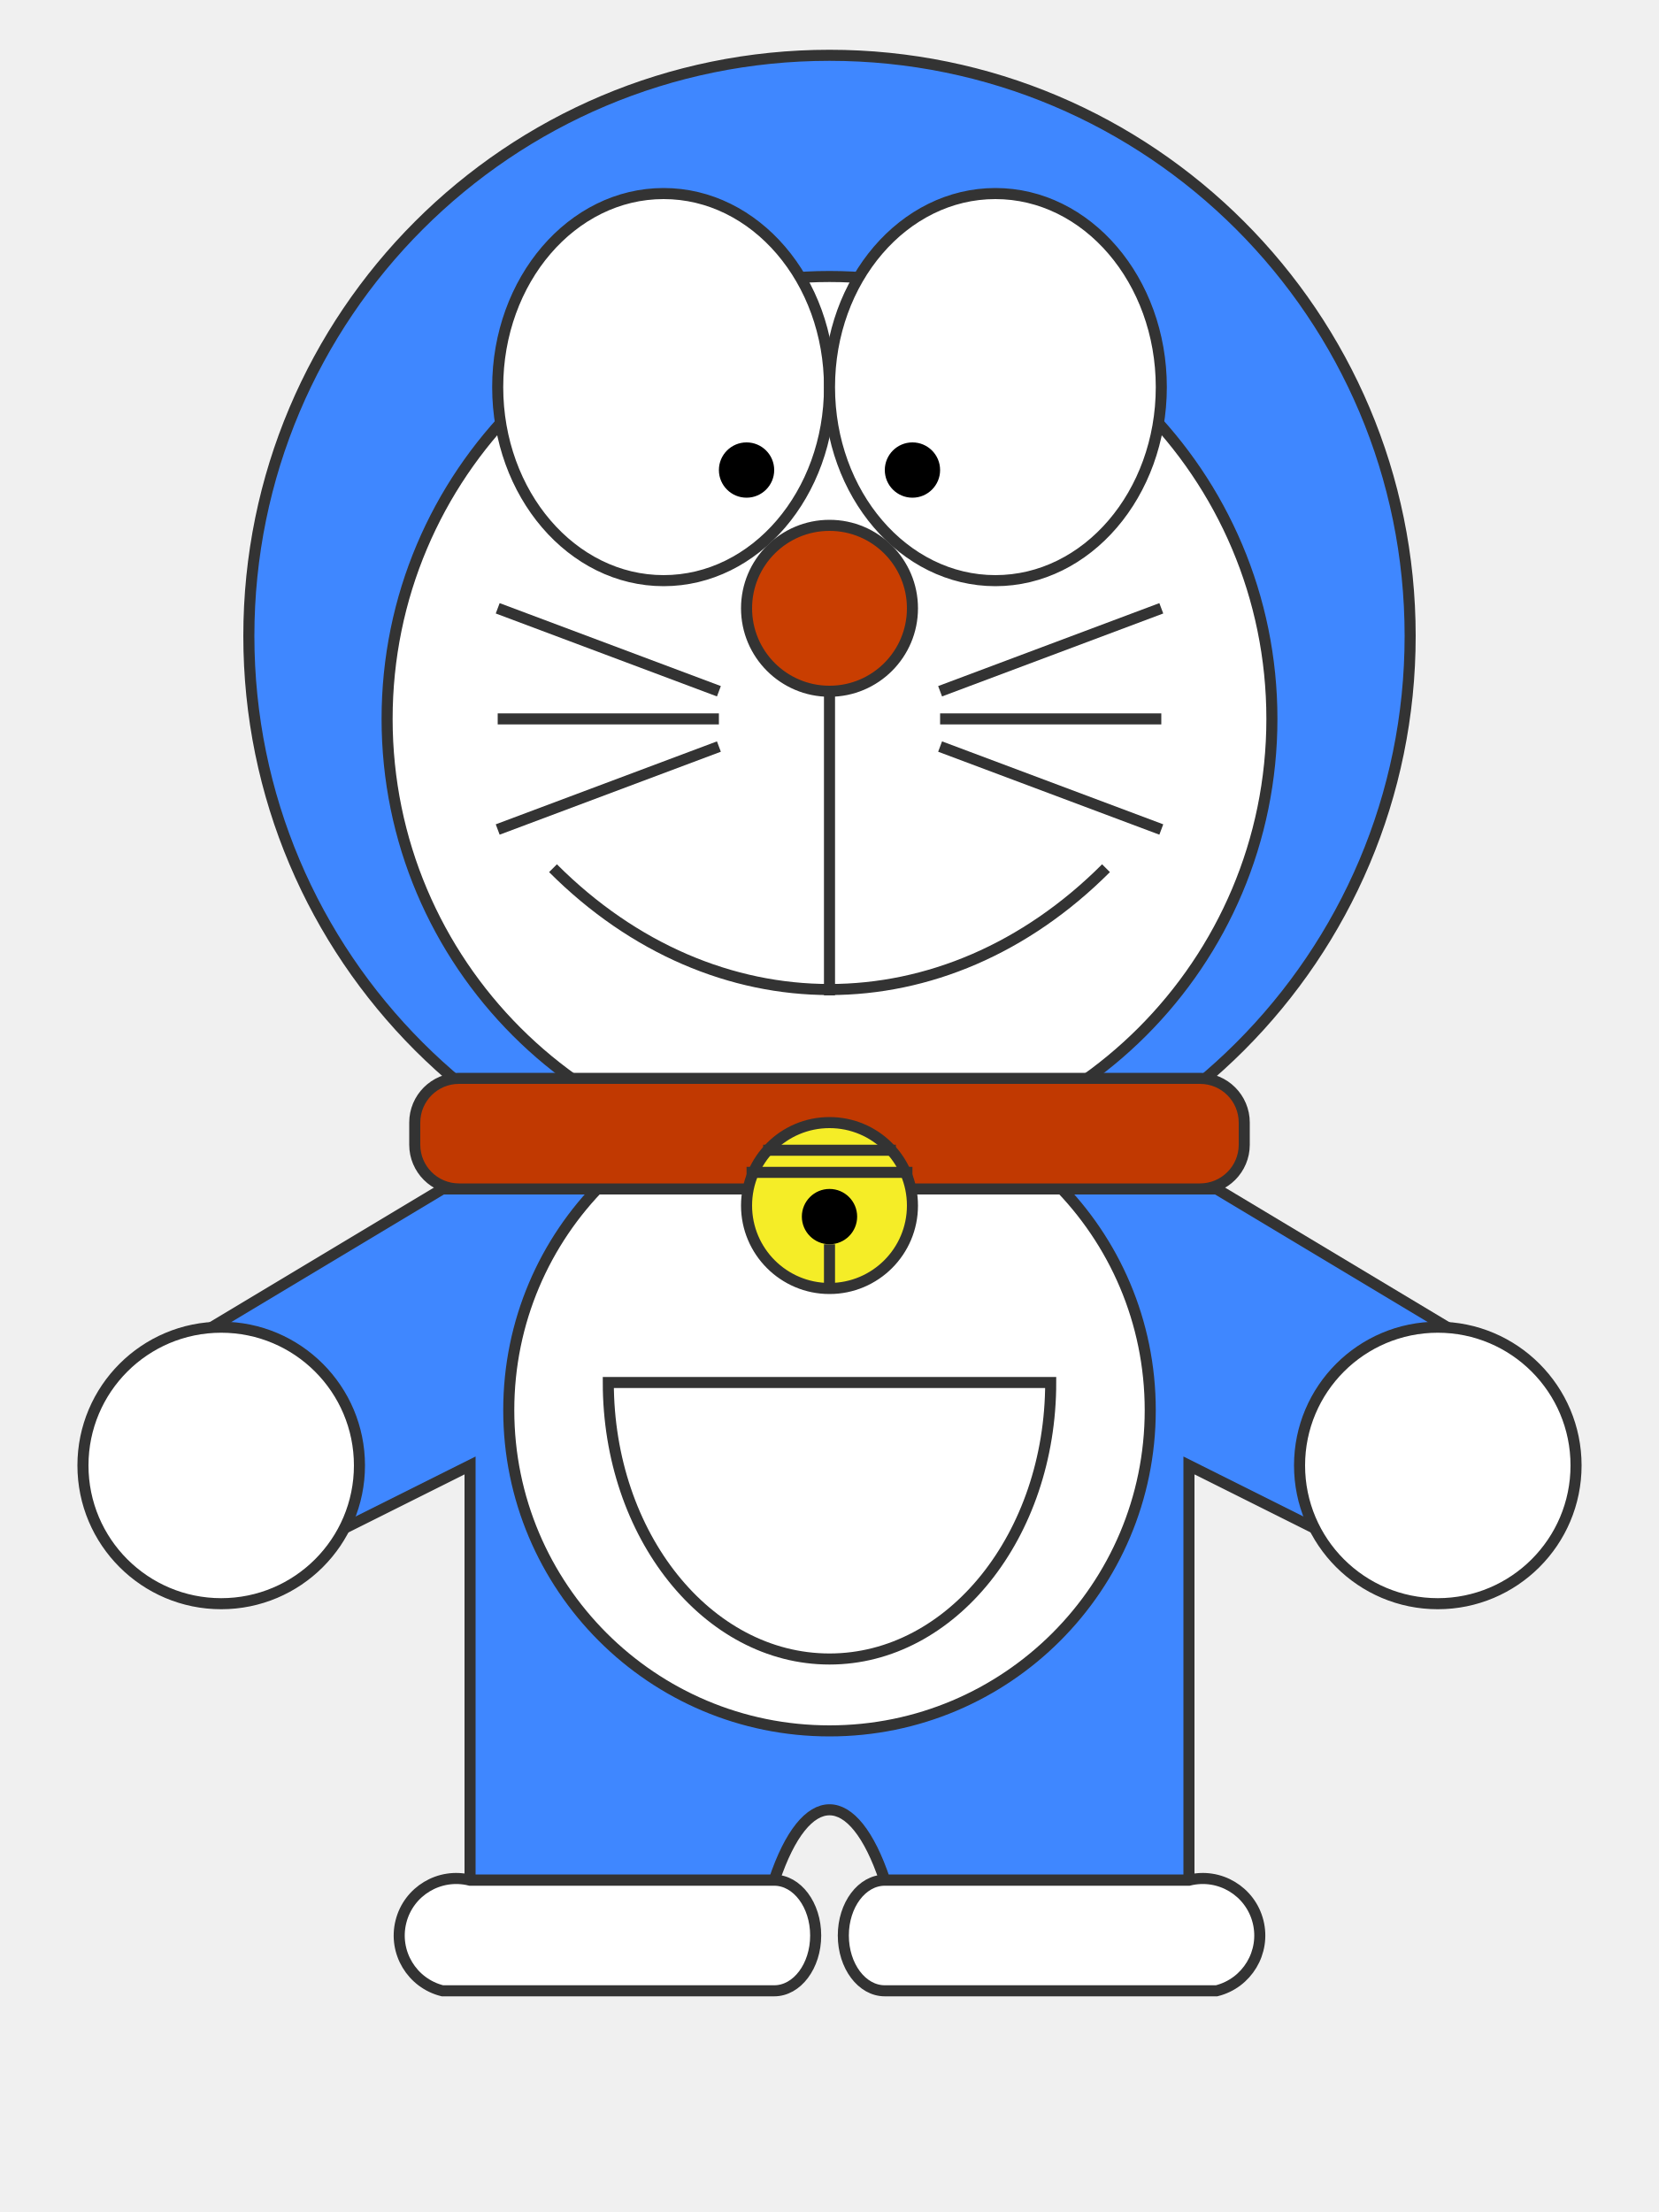
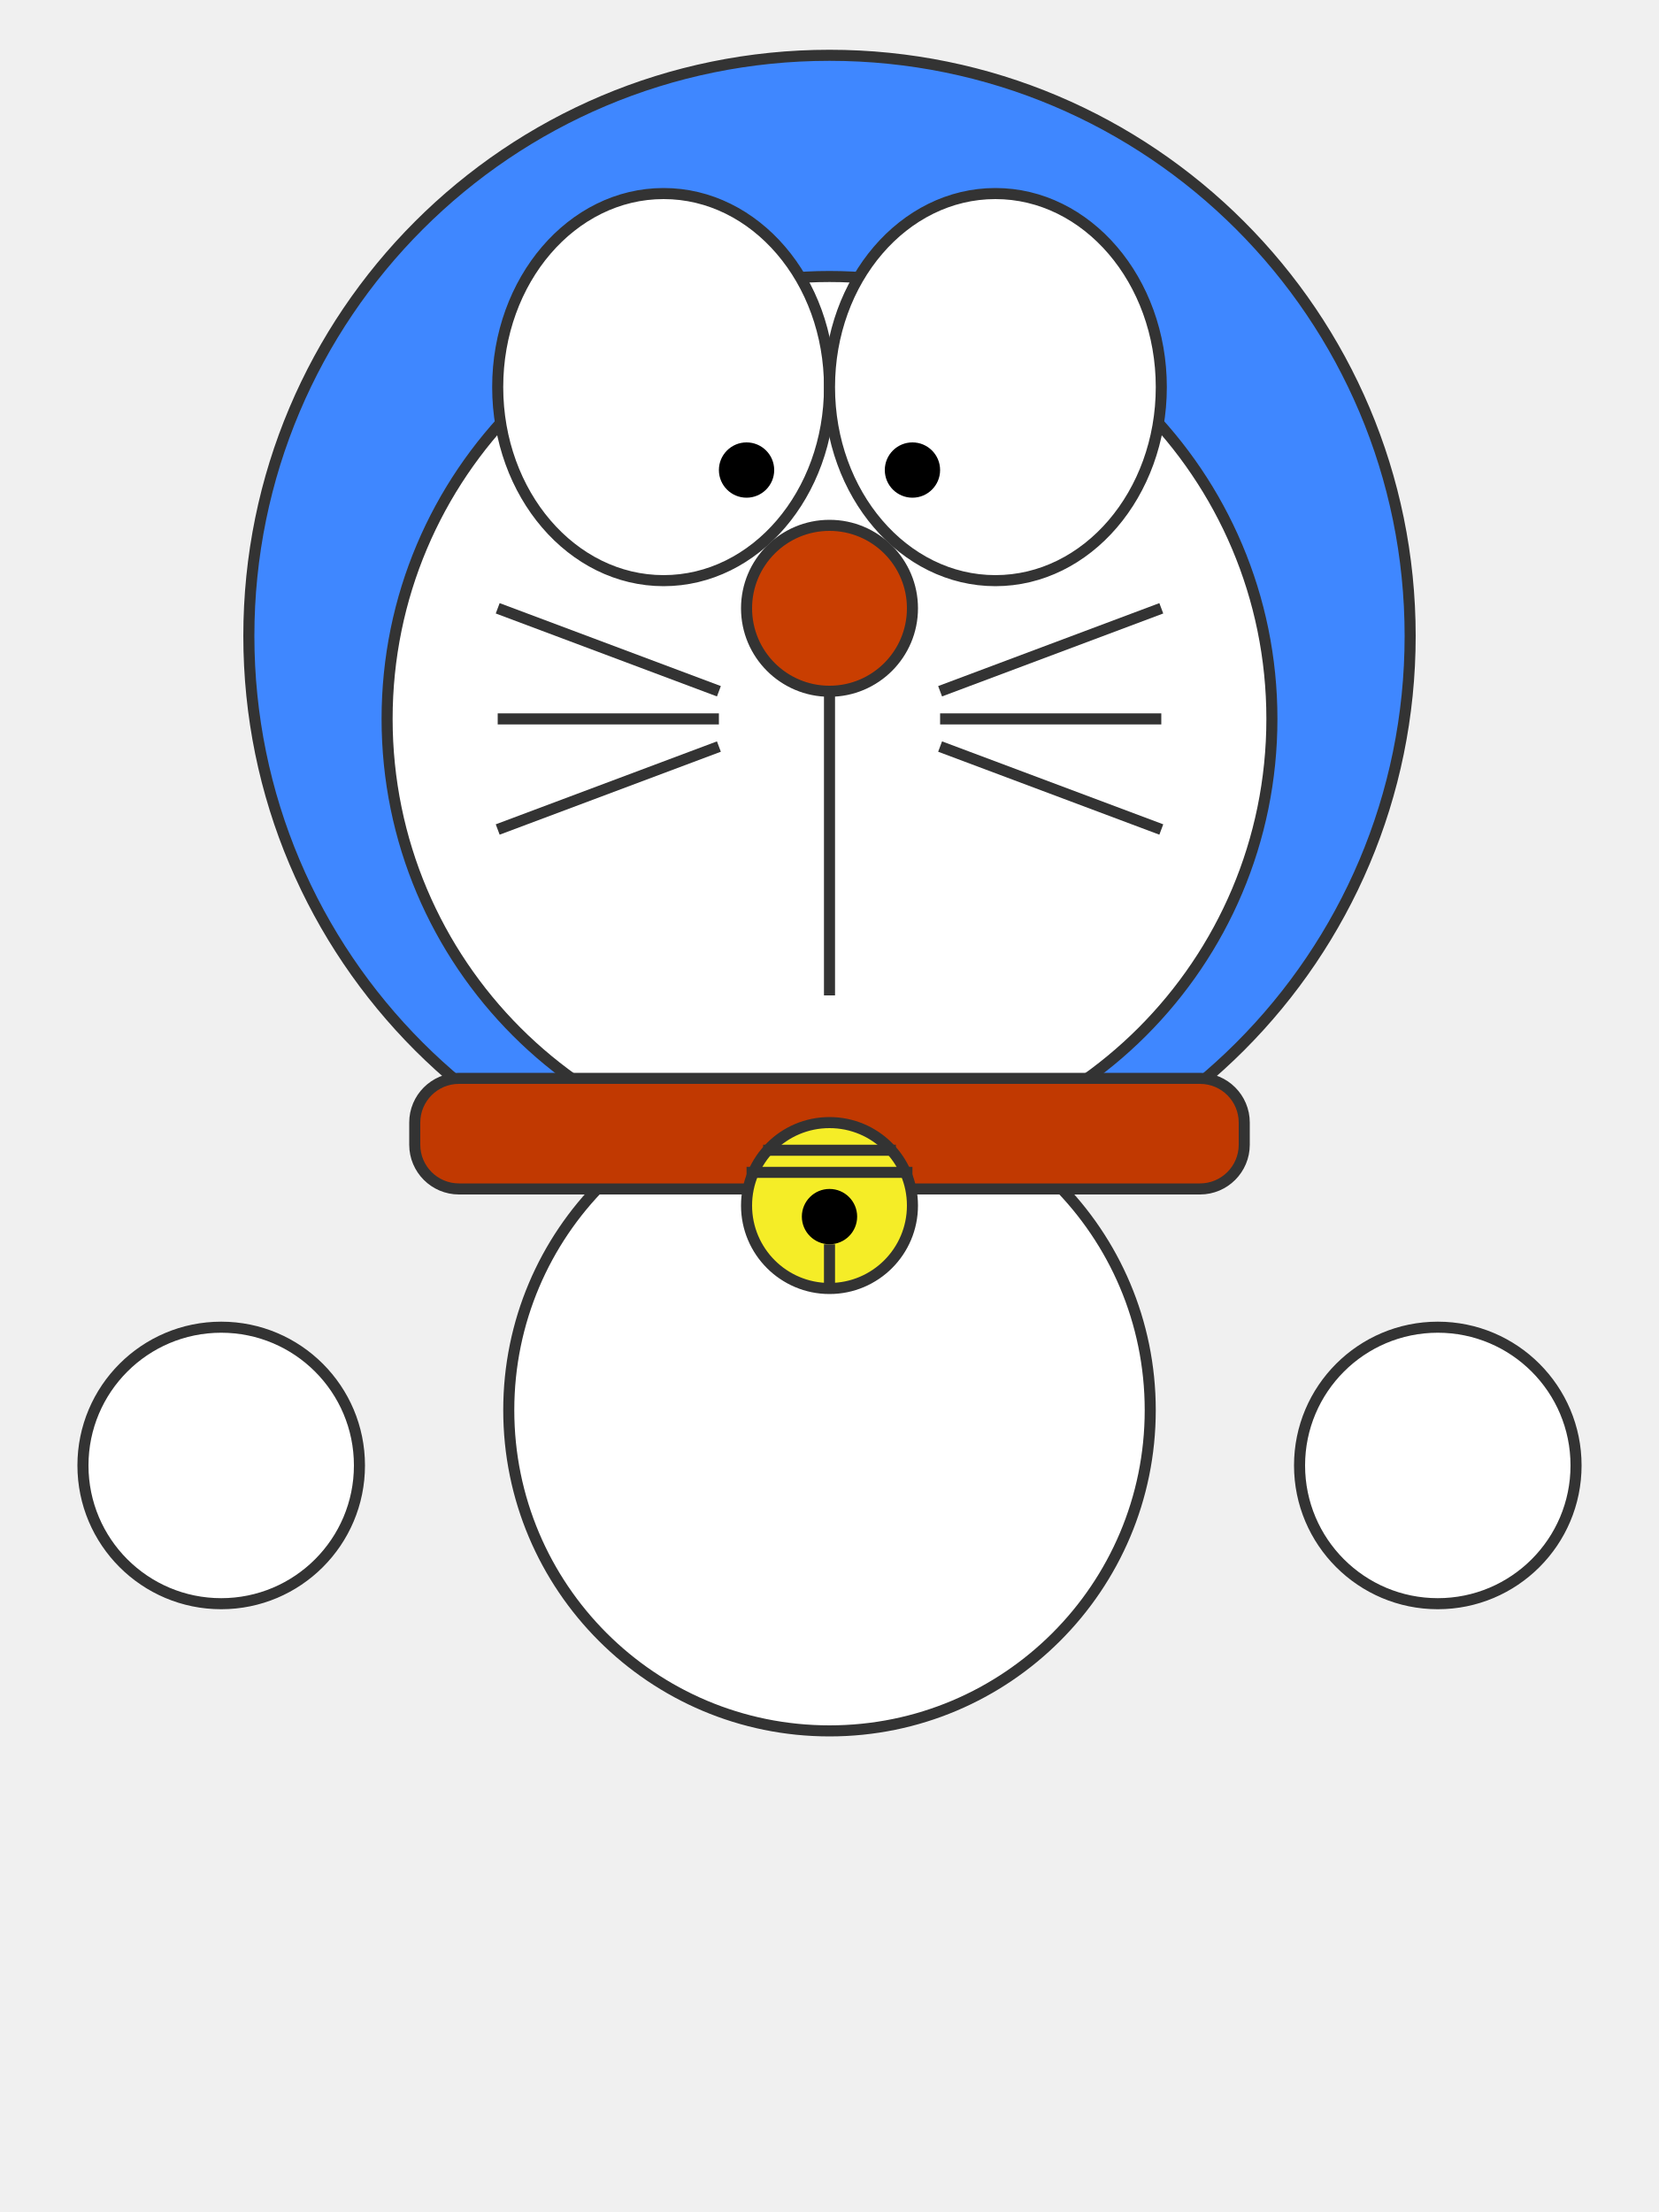
- <svg xmlns="http://www.w3.org/2000/svg" width="300" height="400">
-   <style>.eyeball{animation:eyeballAni ease-in 2s infinite}</style>
+ <svg xmlns="http://www.w3.org/2000/svg" width="300" height="400" version="1.1">
+   <style>
+     @keyframes eyeballAni {
+       from {
+         transform: translateY(-15px);
+       }
+       to {
+         transform: translateY(5px);
+       }
+     }
+     .eyeball {
+       animation: eyeballAni ease-in 2s infinite;
+     }
+   </style>
  <g id="head">
-     <circle cx="150" cy="115" r="105" fill="#3f87ff" stroke="#333" stroke-width="2" />
-     <circle cx="150" cy="130" r="80" fill="#fff" stroke="#333" stroke-width="2" />
+     <circle cx="150" cy="115" r="105" style="fill: #3F87FF; stroke: #333333; stroke-width: 2px;" />
+     <circle cx="150" cy="130" r="80" style="fill: white; stroke: #333333; stroke-width: 2px;" />
    <g id="eye">
-       <ellipse cx="120" cy="70" rx="30" ry="35" fill="#fff" stroke="#333" stroke-width="2" />
+       <ellipse cx="120" cy="70" rx="30" ry="35" style="fill: white; stroke: #333333; stroke-width: 2px;" />
      <circle class="eyeball" cx="135" cy="85" r="5" />
-       <ellipse cx="180" cy="70" rx="30" ry="35" fill="#fff" stroke="#333" stroke-width="2" />
+       <ellipse cx="180" cy="70" rx="30" ry="35" style="fill: white; stroke: #333333; stroke-width: 2px;" />
      <circle class="eyeball" cx="165" cy="85" r="5" />
    </g>
-     <circle id="nose" cx="150" cy="110" r="15" fill="#c93e01" stroke="#333" stroke-width="2" />
-     <g id="mouth" stroke="#333" stroke-width="2">
-       <path fill="#333" d="M150 125v55" />
-       <path d="M100 157a80 100 0 00100 0" fill="none" />
+     <circle id="nose" cx="150" cy="110" r="15" style="fill: #C93E01; stroke: #333333; stroke-width: 2px;" />
+     <g id="mouth">
+       <line x1="150" y1="125" x2="150" y2="180" style="fill: #333333; stroke: #333333; stroke-width: 2px;" />
+       <path d="         M 100 157,         A 80 100 0 0 0 200 157       " style="fill: none; stroke: #333333; stroke-width: 2px;" />
    </g>
-     <path d="M90 110l40 15m-40 5h40m-40 20l40-15m40-10l40-15m-40 20h40m-40 5l40 15" id="moustache" fill="none" stroke="#333" stroke-width="2" />
+     <g id="moustache">
+       <g>
+         <line x1="90" y1="110" x2="130" y2="125" style="fill: none; stroke: #333333; stroke-width: 2px;" />
+         <line x1="90" y1="130" x2="130" y2="130" style="fill: none; stroke: #333333; stroke-width: 2px;" />
+         <line x1="90" y1="150" x2="130" y2="135" style="fill: none; stroke: #333333; stroke-width: 2px;" />
+       </g>
+       <g>
+         <line x1="170" y1="125" x2="210" y2="110" style="fill: none; stroke: #333333; stroke-width: 2px;" />
+         <line x1="170" y1="130" x2="210" y2="130" style="fill: none; stroke: #333333; stroke-width: 2px;" />
+         <line x1="170" y1="135" x2="210" y2="150" style="fill: none; stroke: #333333; stroke-width: 2px;" />
+       </g>
+     </g>
  </g>
-   <g id="body" stroke="#333" stroke-width="2">
-     <path d="M80 215l-50 30 15 40 40-20v75h55a15 50 0 0120 0h55v-75l40 20 15-40-50-30z" fill="#3f87ff" />
-     <g id="hand" fill="#fff">
-       <circle cx="40" cy="265" r="25" />
-       <circle cx="260" cy="265" r="25" />
+   <g id="body">
+     <path d="       M 80 215,       L 30 245,       L 45 285,       L 85 265,       L 85 340,       L 140 340,       A 15 50 0 0 1 160 340,       L 215, 340,       L 215 265,       L 255 285,       L 270 245,       L 220 215,       Z     " style="fill: #3F87FF; stroke: #333333; stroke-width: 2px;" />
+     <g id="hand">
+       <circle cx="40" cy="265" r="25" style="fill: white; stroke: #333333; stroke-width: 2px" />
+       <circle cx="260" cy="265" r="25" style="fill: white; stroke: #333333; stroke-width: 2px" />
    </g>
-     <path d="M85 340a2 2 0 00-5 20h60a1.5 2 0 000-20zm130 0a2 2 0 015 20h-60a1.5 2 0 010-20z" id="foot" fill="#fff" />
-     <g id="tummy" fill="#fff">
-       <circle cx="150" cy="255" r="58" />
-       <path d="M110 250a40 50 0 0080 0z" />
+     <g id="foot">
+       <path d="         M 85 340,         A 2 2 0 0 0 80 360,         L 140 360,         A 1.5 2 0 0 0 140 340,         Z       " style="fill: white; stroke: #333333; stroke-width: 2px;" />
+       <path d="         M 215 340,         A 2 2 0 0 1 220 360,         L 160 360,         A 1.5 2 0 0 1 160 340,         Z       " style="fill: white; stroke: #333333; stroke-width: 2px;" />
+     </g>
+     <g id="tummy">
+       <circle cx="150" cy="255" r="58" style="fill: white; stroke: #333333; stroke-width: 2px;" />
+       <path d="         M 110 250,         A 40 50 0 0 0 190 250,         Z       " style="fill: white; stroke: #333333; stroke-width: 2px;" />
    </g>
  </g>
  <g id="neck">
-     <rect x="75" y="195" width="150" height="20" rx="8" ry="8" fill="#c13901" stroke="#333" stroke-width="2" />
+     <rect x="75" y="195" width="150" height="20" rx="8" ry="8" style="fill: #C13901; stroke: #333333; stroke-width: 2px;" />
    <g id="ring">
-       <circle cx="150" cy="218" r="15" fill="#f5ed27" stroke="#333" stroke-width="2" />
-       <path fill="none" stroke="#333" stroke-width="2" d="M138 208h24m-27 4h30" />
+       <circle cx="150" cy="218" r="15" style="fill: #F5ED27; stroke: #333333; stroke-width: 2px;" />
+       <line x1="138" y1="208" x2="162" y2="208" style="fill: none; stroke: #333333; stroke-width: 2px;" />
+       <line x1="135" y1="212" x2="165" y2="212" style="fill: none; stroke: #333333; stroke-width: 2px;" />
      <circle cx="150" cy="220" r="5" />
-       <path fill="none" stroke="#333" stroke-width="2" d="M150 225v8" />
+       <line x1="150" y1="225" x2="150" y2="233" style="fill: none; stroke: #333333; stroke-width: 2px;" />
    </g>
  </g>
</svg>
